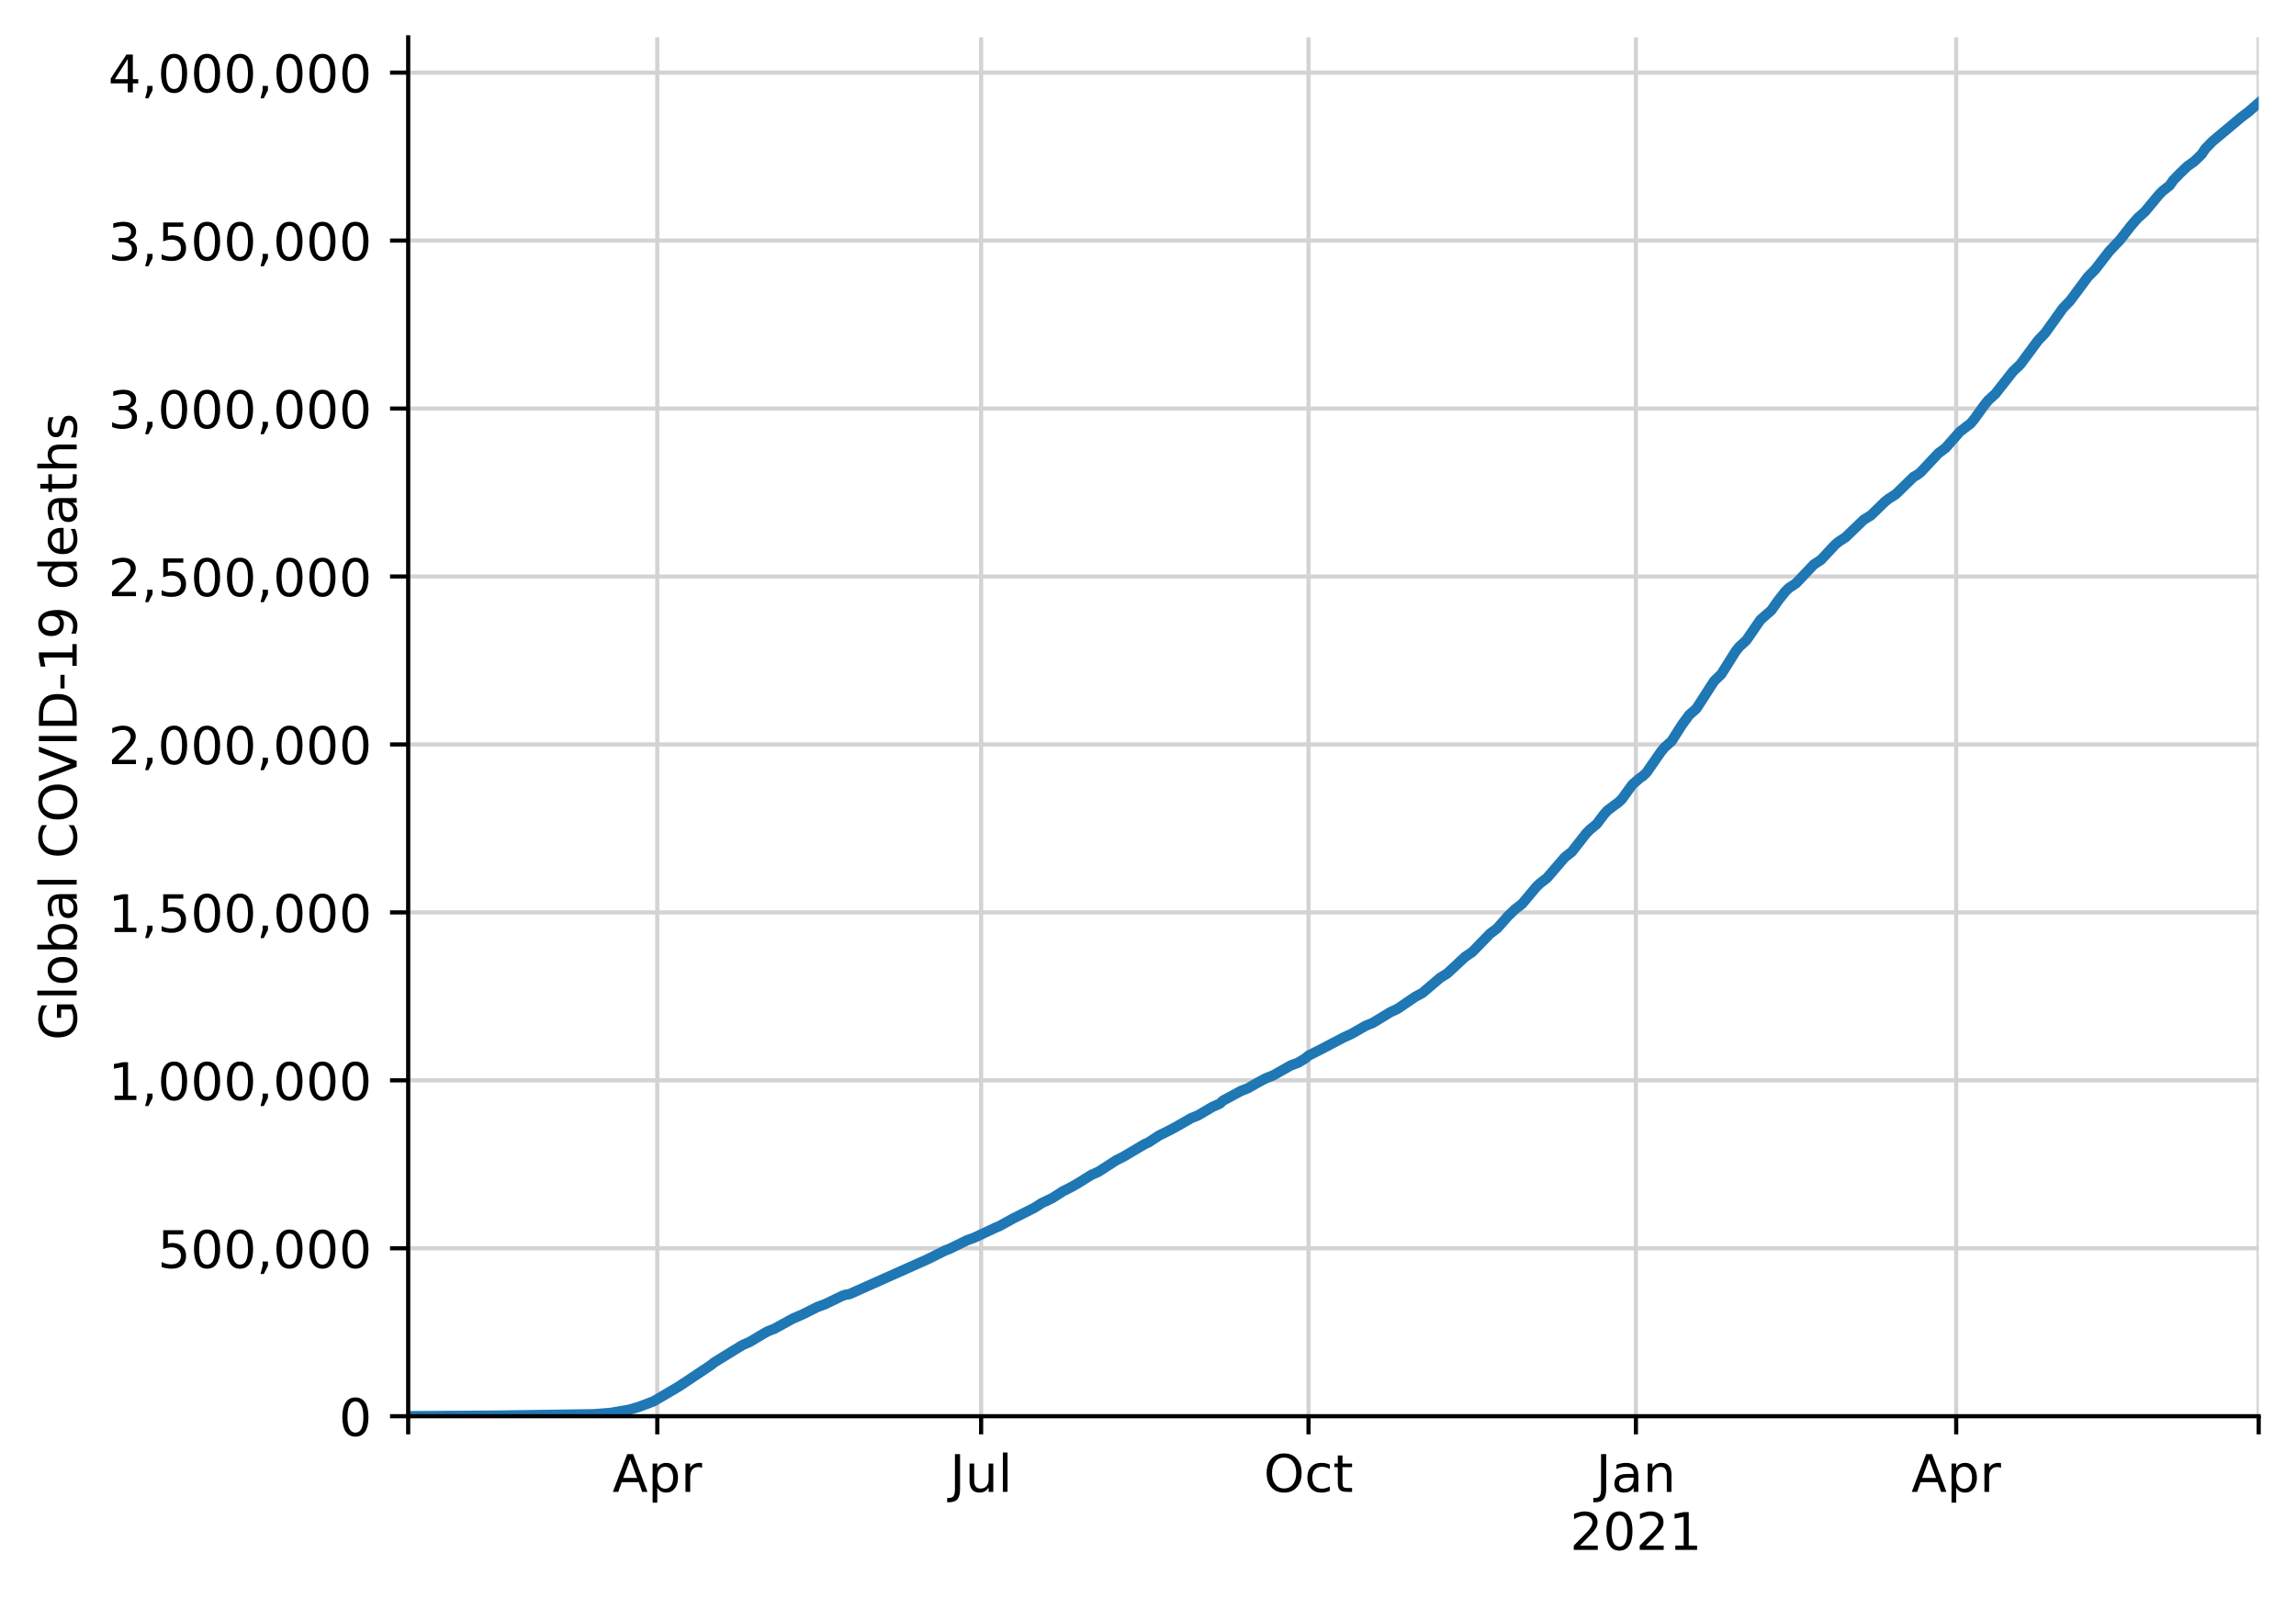
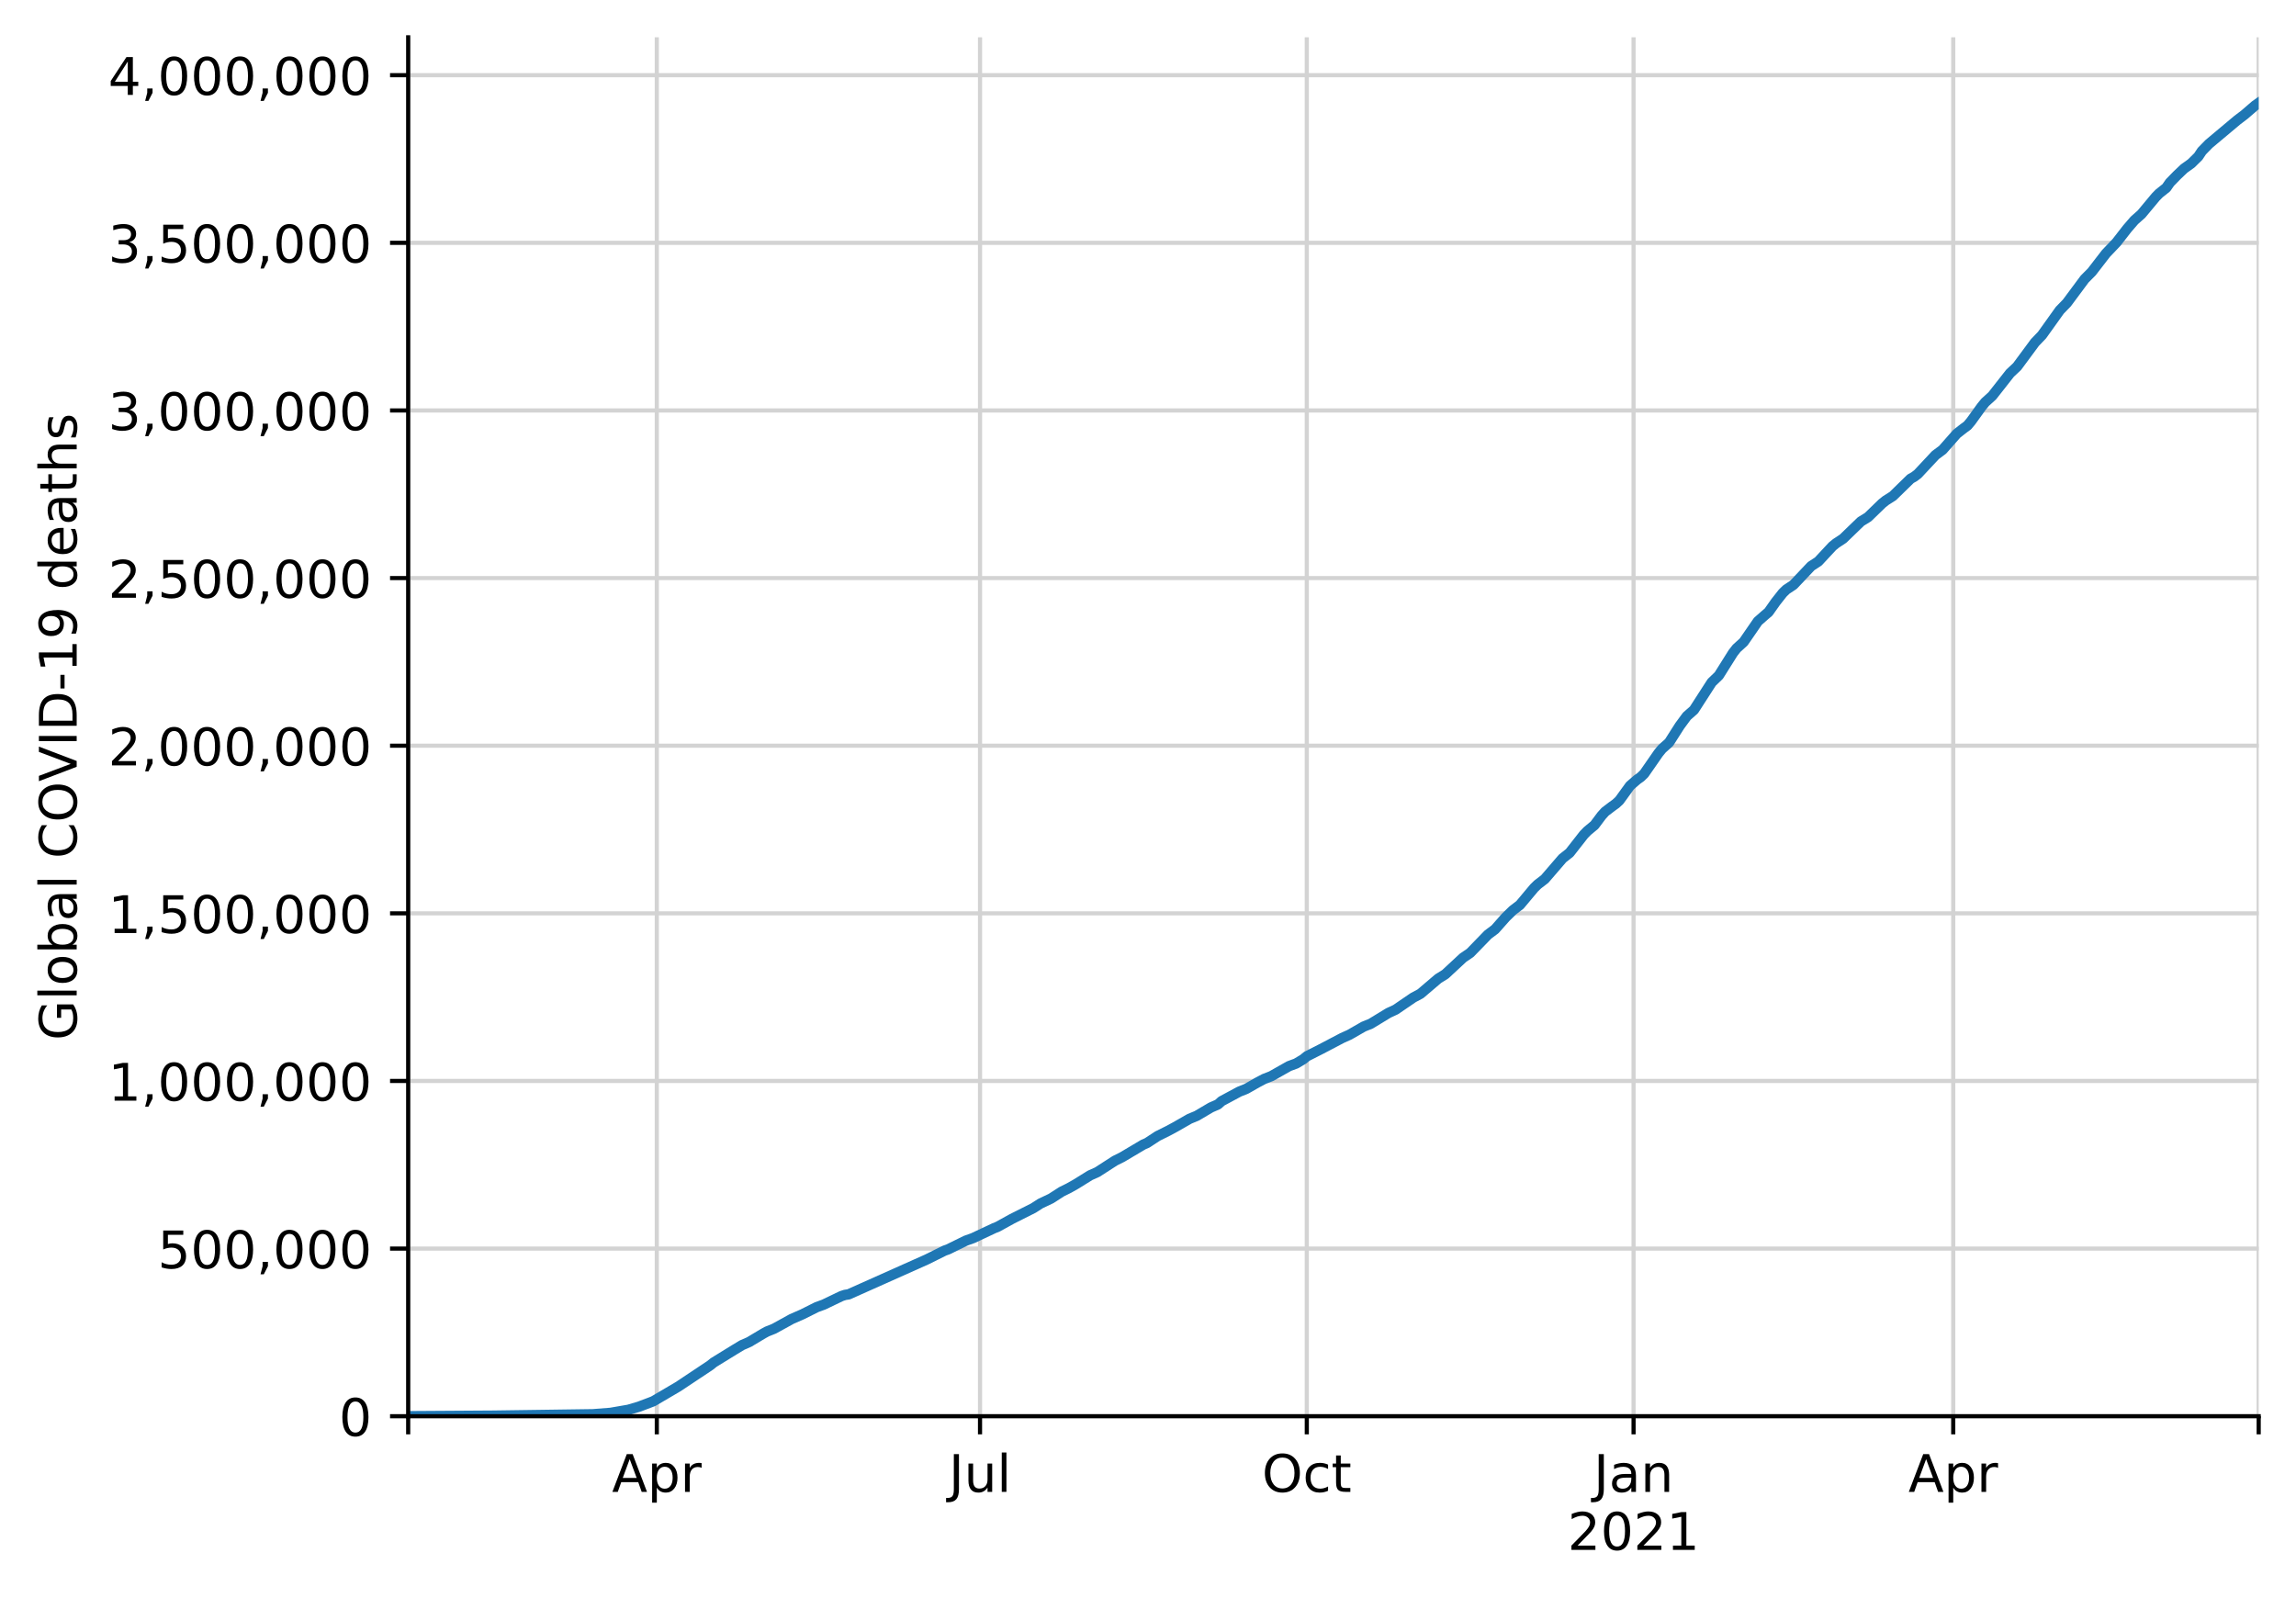
<svg xmlns="http://www.w3.org/2000/svg" xmlns:xlink="http://www.w3.org/1999/xlink" height="308.388pt" version="1.1" viewBox="0 0 443.092 308.388" width="443.092pt">
  <defs>
    <style type="text/css">
*{stroke-linecap:butt;stroke-linejoin:round;}
  </style>
  </defs>
  <g id="figure_1">
    <g id="patch_1">
      <path d="M 0 308.388  L 443.092 308.388  L 443.092 0  L 0 0  z " style="fill:#ffffff;" />
    </g>
    <g id="axes_1">
      <g id="patch_2">
        <path d="M 78.772 273.312  L 435.892 273.312  L 435.892 7.2  L 78.772 7.2  z " style="fill:#ffffff;" />
      </g>
      <g id="matplotlib.axis_1">
        <g id="xtick_1">
          <g id="line2d_1">
-             <path clip-path="url(#p7eecb08790)" d="M 78.772 273.312  L 78.772 7.2  " style="fill:none;stroke:#d3d3d3;stroke-linecap:square;stroke-width:0.8;" />
+             <path clip-path="url(#pde492509f6)" d="M 78.772 273.312  L 78.772 7.2  " style="fill:none;stroke:#d3d3d3;stroke-linecap:square;stroke-width:0.8;" />
          </g>
          <g id="line2d_2">
            <defs>
-               <path d="M 0 0  L 0 3.5  " id="m108f4ab685" style="stroke:#000000;stroke-width:0.8;" />
-             </defs>
-             <g>
-               <use style="stroke:#000000;stroke-width:0.8;" x="78.772" xlink:href="#m108f4ab685" y="273.312" />
+               <path d="M 0 0  L 0 3.5  " id="m35ea584544" style="stroke:#000000;stroke-width:0.8;" />
+             </defs>
+             <g>
+               <use style="stroke:#000000;stroke-width:0.8;" x="78.772" xlink:href="#m35ea584544" y="273.312" />
            </g>
          </g>
        </g>
        <g id="xtick_2">
          <g id="line2d_3">
-             <path clip-path="url(#p7eecb08790)" d="M 126.846 273.312  L 126.846 7.2  " style="fill:none;stroke:#d3d3d3;stroke-linecap:square;stroke-width:0.8;" />
+             <path clip-path="url(#pde492509f6)" d="M 126.753 273.312  L 126.753 7.2  " style="fill:none;stroke:#d3d3d3;stroke-linecap:square;stroke-width:0.8;" />
          </g>
          <g id="line2d_4">
            <g>
-               <use style="stroke:#000000;stroke-width:0.8;" x="126.846" xlink:href="#m108f4ab685" y="273.312" />
+               <use style="stroke:#000000;stroke-width:0.8;" x="126.753" xlink:href="#m35ea584544" y="273.312" />
            </g>
          </g>
          <g id="text_1">
            <defs>
              <path d="M 34.188 63.188  L 20.797 26.906  L 47.609 26.906  z M 28.609 72.906  L 39.797 72.906  L 67.578 0  L 57.328 0  L 50.688 18.703  L 17.828 18.703  L 11.188 0  L 0.781 0  z " id="DejaVuSans-65" />
              <path d="M 18.109 8.203  L 18.109 -20.797  L 9.078 -20.797  L 9.078 54.688  L 18.109 54.688  L 18.109 46.391  Q 20.953 51.266 25.266 53.625  Q 29.594 56 35.594 56  Q 45.562 56 51.781 48.094  Q 58.016 40.188 58.016 27.297  Q 58.016 14.406 51.781 6.484  Q 45.562 -1.422 35.594 -1.422  Q 29.594 -1.422 25.266 0.953  Q 20.953 3.328 18.109 8.203  z M 48.688 27.297  Q 48.688 37.203 44.609 42.844  Q 40.531 48.484 33.406 48.484  Q 26.266 48.484 22.188 42.844  Q 18.109 37.203 18.109 27.297  Q 18.109 17.391 22.188 11.75  Q 26.266 6.109 33.406 6.109  Q 40.531 6.109 44.609 11.75  Q 48.688 17.391 48.688 27.297  z " id="DejaVuSans-112" />
              <path d="M 41.109 46.297  Q 39.594 47.172 37.812 47.578  Q 36.031 48 33.891 48  Q 26.266 48 22.188 43.047  Q 18.109 38.094 18.109 28.812  L 18.109 0  L 9.078 0  L 9.078 54.688  L 18.109 54.688  L 18.109 46.188  Q 20.953 51.172 25.484 53.578  Q 30.031 56 36.531 56  Q 37.453 56 38.578 55.875  Q 39.703 55.766 41.062 55.516  z " id="DejaVuSans-114" />
            </defs>
-             <g transform="translate(118.1957 287.9104)scale(0.1 -0.1)">
+             <g transform="translate(118.1034 287.9104)scale(0.1 -0.1)">
              <use xlink:href="#DejaVuSans-65" />
              <use x="68.408" xlink:href="#DejaVuSans-112" />
              <use x="131.885" xlink:href="#DejaVuSans-114" />
            </g>
          </g>
        </g>
        <g id="xtick_3">
          <g id="line2d_5">
-             <path clip-path="url(#p7eecb08790)" d="M 189.342 273.312  L 189.342 7.2  " style="fill:none;stroke:#d3d3d3;stroke-linecap:square;stroke-width:0.8;" />
+             <path clip-path="url(#pde492509f6)" d="M 189.129 273.312  L 189.129 7.2  " style="fill:none;stroke:#d3d3d3;stroke-linecap:square;stroke-width:0.8;" />
          </g>
          <g id="line2d_6">
            <g>
-               <use style="stroke:#000000;stroke-width:0.8;" x="189.342" xlink:href="#m108f4ab685" y="273.312" />
+               <use style="stroke:#000000;stroke-width:0.8;" x="189.129" xlink:href="#m35ea584544" y="273.312" />
            </g>
          </g>
          <g id="text_2">
            <defs>
              <path d="M 9.812 72.906  L 19.672 72.906  L 19.672 5.078  Q 19.672 -8.109 14.672 -14.062  Q 9.672 -20.016 -1.422 -20.016  L -5.172 -20.016  L -5.172 -11.719  L -2.094 -11.719  Q 4.438 -11.719 7.125 -8.047  Q 9.812 -4.391 9.812 5.078  z " id="DejaVuSans-74" />
              <path d="M 8.5 21.578  L 8.5 54.688  L 17.484 54.688  L 17.484 21.922  Q 17.484 14.156 20.5 10.266  Q 23.531 6.391 29.594 6.391  Q 36.859 6.391 41.078 11.031  Q 45.312 15.672 45.312 23.688  L 45.312 54.688  L 54.297 54.688  L 54.297 0  L 45.312 0  L 45.312 8.406  Q 42.047 3.422 37.719 1  Q 33.406 -1.422 27.688 -1.422  Q 18.266 -1.422 13.375 4.438  Q 8.5 10.297 8.5 21.578  z M 31.109 56  z " id="DejaVuSans-117" />
              <path d="M 9.422 75.984  L 18.406 75.984  L 18.406 0  L 9.422 0  z " id="DejaVuSans-108" />
            </defs>
-             <g transform="translate(183.3089 287.9104)scale(0.1 -0.1)">
+             <g transform="translate(183.0967 287.9104)scale(0.1 -0.1)">
              <use xlink:href="#DejaVuSans-74" />
              <use x="29.492" xlink:href="#DejaVuSans-117" />
              <use x="92.871" xlink:href="#DejaVuSans-108" />
            </g>
          </g>
        </g>
        <g id="xtick_4">
          <g id="line2d_7">
-             <path clip-path="url(#p7eecb08790)" d="M 252.524 273.312  L 252.524 7.2  " style="fill:none;stroke:#d3d3d3;stroke-linecap:square;stroke-width:0.8;" />
+             <path clip-path="url(#pde492509f6)" d="M 252.191 273.312  L 252.191 7.2  " style="fill:none;stroke:#d3d3d3;stroke-linecap:square;stroke-width:0.8;" />
          </g>
          <g id="line2d_8">
            <g>
-               <use style="stroke:#000000;stroke-width:0.8;" x="252.524" xlink:href="#m108f4ab685" y="273.312" />
+               <use style="stroke:#000000;stroke-width:0.8;" x="252.191" xlink:href="#m35ea584544" y="273.312" />
            </g>
          </g>
          <g id="text_3">
            <defs>
              <path d="M 39.406 66.219  Q 28.656 66.219 22.328 58.203  Q 16.016 50.203 16.016 36.375  Q 16.016 22.609 22.328 14.594  Q 28.656 6.594 39.406 6.594  Q 50.141 6.594 56.422 14.594  Q 62.703 22.609 62.703 36.375  Q 62.703 50.203 56.422 58.203  Q 50.141 66.219 39.406 66.219  z M 39.406 74.219  Q 54.734 74.219 63.906 63.938  Q 73.094 53.656 73.094 36.375  Q 73.094 19.141 63.906 8.859  Q 54.734 -1.422 39.406 -1.422  Q 24.031 -1.422 14.812 8.828  Q 5.609 19.094 5.609 36.375  Q 5.609 53.656 14.812 63.938  Q 24.031 74.219 39.406 74.219  z " id="DejaVuSans-79" />
              <path d="M 48.781 52.594  L 48.781 44.188  Q 44.969 46.297 41.141 47.344  Q 37.312 48.391 33.406 48.391  Q 24.656 48.391 19.812 42.844  Q 14.984 37.312 14.984 27.297  Q 14.984 17.281 19.812 11.734  Q 24.656 6.203 33.406 6.203  Q 37.312 6.203 41.141 7.25  Q 44.969 8.297 48.781 10.406  L 48.781 2.094  Q 45.016 0.344 40.984 -0.531  Q 36.969 -1.422 32.422 -1.422  Q 20.062 -1.422 12.781 6.344  Q 5.516 14.109 5.516 27.297  Q 5.516 40.672 12.859 48.328  Q 20.219 56 33.016 56  Q 37.156 56 41.109 55.141  Q 45.062 54.297 48.781 52.594  z " id="DejaVuSans-99" />
              <path d="M 18.312 70.219  L 18.312 54.688  L 36.812 54.688  L 36.812 47.703  L 18.312 47.703  L 18.312 18.016  Q 18.312 11.328 20.141 9.422  Q 21.969 7.516 27.594 7.516  L 36.812 7.516  L 36.812 0  L 27.594 0  Q 17.188 0 13.234 3.875  Q 9.281 7.766 9.281 18.016  L 9.281 47.703  L 2.688 47.703  L 2.688 54.688  L 9.281 54.688  L 9.281 70.219  z " id="DejaVuSans-116" />
            </defs>
-             <g transform="translate(243.8792 287.9104)scale(0.1 -0.1)">
+             <g transform="translate(243.5457 287.9104)scale(0.1 -0.1)">
              <use xlink:href="#DejaVuSans-79" />
              <use x="78.711" xlink:href="#DejaVuSans-99" />
              <use x="133.691" xlink:href="#DejaVuSans-116" />
            </g>
          </g>
        </g>
        <g id="xtick_5">
          <g id="line2d_9">
-             <path clip-path="url(#p7eecb08790)" d="M 315.707 273.312  L 315.707 7.2  " style="fill:none;stroke:#d3d3d3;stroke-linecap:square;stroke-width:0.8;" />
+             <path clip-path="url(#pde492509f6)" d="M 315.252 273.312  L 315.252 7.2  " style="fill:none;stroke:#d3d3d3;stroke-linecap:square;stroke-width:0.8;" />
          </g>
          <g id="line2d_10">
            <g>
-               <use style="stroke:#000000;stroke-width:0.8;" x="315.707" xlink:href="#m108f4ab685" y="273.312" />
+               <use style="stroke:#000000;stroke-width:0.8;" x="315.252" xlink:href="#m35ea584544" y="273.312" />
            </g>
          </g>
          <g id="text_4">
            <defs>
              <path d="M 34.281 27.484  Q 23.391 27.484 19.188 25  Q 14.984 22.516 14.984 16.5  Q 14.984 11.719 18.141 8.906  Q 21.297 6.109 26.703 6.109  Q 34.188 6.109 38.703 11.406  Q 43.219 16.703 43.219 25.484  L 43.219 27.484  z M 52.203 31.203  L 52.203 0  L 43.219 0  L 43.219 8.297  Q 40.141 3.328 35.547 0.953  Q 30.953 -1.422 24.312 -1.422  Q 15.922 -1.422 10.953 3.297  Q 6 8.016 6 15.922  Q 6 25.141 12.172 29.828  Q 18.359 34.516 30.609 34.516  L 43.219 34.516  L 43.219 35.406  Q 43.219 41.609 39.141 45  Q 35.062 48.391 27.688 48.391  Q 23 48.391 18.547 47.266  Q 14.109 46.141 10.016 43.891  L 10.016 52.203  Q 14.938 54.109 19.578 55.047  Q 24.219 56 28.609 56  Q 40.484 56 46.344 49.844  Q 52.203 43.703 52.203 31.203  z " id="DejaVuSans-97" />
              <path d="M 54.891 33.016  L 54.891 0  L 45.906 0  L 45.906 32.719  Q 45.906 40.484 42.875 44.328  Q 39.844 48.188 33.797 48.188  Q 26.516 48.188 22.312 43.547  Q 18.109 38.922 18.109 30.906  L 18.109 0  L 9.078 0  L 9.078 54.688  L 18.109 54.688  L 18.109 46.188  Q 21.344 51.125 25.703 53.562  Q 30.078 56 35.797 56  Q 45.219 56 50.047 50.172  Q 54.891 44.344 54.891 33.016  z " id="DejaVuSans-110" />
            </defs>
-             <g transform="translate(307.9994 287.9104)scale(0.1 -0.1)">
+             <g transform="translate(307.5447 287.9104)scale(0.1 -0.1)">
              <use xlink:href="#DejaVuSans-74" />
              <use x="29.492" xlink:href="#DejaVuSans-97" />
              <use x="90.771" xlink:href="#DejaVuSans-110" />
            </g>
            <defs>
              <path d="M 19.188 8.297  L 53.609 8.297  L 53.609 0  L 7.328 0  L 7.328 8.297  Q 12.938 14.109 22.625 23.891  Q 32.328 33.688 34.812 36.531  Q 39.547 41.844 41.422 45.531  Q 43.312 49.219 43.312 52.781  Q 43.312 58.594 39.234 62.25  Q 35.156 65.922 28.609 65.922  Q 23.969 65.922 18.812 64.312  Q 13.672 62.703 7.812 59.422  L 7.812 69.391  Q 13.766 71.781 18.938 73  Q 24.125 74.219 28.422 74.219  Q 39.75 74.219 46.484 68.547  Q 53.219 62.891 53.219 53.422  Q 53.219 48.922 51.531 44.891  Q 49.859 40.875 45.406 35.406  Q 44.188 33.984 37.641 27.219  Q 31.109 20.453 19.188 8.297  z " id="DejaVuSans-50" />
              <path d="M 31.781 66.406  Q 24.172 66.406 20.328 58.906  Q 16.5 51.422 16.5 36.375  Q 16.5 21.391 20.328 13.891  Q 24.172 6.391 31.781 6.391  Q 39.453 6.391 43.281 13.891  Q 47.125 21.391 47.125 36.375  Q 47.125 51.422 43.281 58.906  Q 39.453 66.406 31.781 66.406  z M 31.781 74.219  Q 44.047 74.219 50.516 64.516  Q 56.984 54.828 56.984 36.375  Q 56.984 17.969 50.516 8.266  Q 44.047 -1.422 31.781 -1.422  Q 19.531 -1.422 13.062 8.266  Q 6.594 17.969 6.594 36.375  Q 6.594 54.828 13.062 64.516  Q 19.531 74.219 31.781 74.219  z " id="DejaVuSans-48" />
              <path d="M 12.406 8.297  L 28.516 8.297  L 28.516 63.922  L 10.984 60.406  L 10.984 69.391  L 28.422 72.906  L 38.281 72.906  L 38.281 8.297  L 54.391 8.297  L 54.391 0  L 12.406 0  z " id="DejaVuSans-49" />
            </defs>
-             <g transform="translate(302.9823 299.1082)scale(0.1 -0.1)">
+             <g transform="translate(302.5275 299.1082)scale(0.1 -0.1)">
              <use xlink:href="#DejaVuSans-50" />
              <use x="63.623" xlink:href="#DejaVuSans-48" />
              <use x="127.246" xlink:href="#DejaVuSans-50" />
              <use x="190.869" xlink:href="#DejaVuSans-49" />
            </g>
          </g>
        </g>
        <g id="xtick_6">
          <g id="line2d_11">
-             <path clip-path="url(#p7eecb08790)" d="M 377.516 273.312  L 377.516 7.2  " style="fill:none;stroke:#d3d3d3;stroke-linecap:square;stroke-width:0.8;" />
+             <path clip-path="url(#pde492509f6)" d="M 376.943 273.312  L 376.943 7.2  " style="fill:none;stroke:#d3d3d3;stroke-linecap:square;stroke-width:0.8;" />
          </g>
          <g id="line2d_12">
            <g>
-               <use style="stroke:#000000;stroke-width:0.8;" x="377.516" xlink:href="#m108f4ab685" y="273.312" />
+               <use style="stroke:#000000;stroke-width:0.8;" x="376.943" xlink:href="#m35ea584544" y="273.312" />
            </g>
          </g>
          <g id="text_5">
-             <g transform="translate(368.8665 287.9104)scale(0.1 -0.1)">
+             <g transform="translate(368.2931 287.9104)scale(0.1 -0.1)">
              <use xlink:href="#DejaVuSans-65" />
              <use x="68.408" xlink:href="#DejaVuSans-112" />
              <use x="131.885" xlink:href="#DejaVuSans-114" />
            </g>
          </g>
        </g>
        <g id="xtick_7">
          <g id="line2d_13">
-             <path clip-path="url(#p7eecb08790)" d="M 435.892 273.312  L 435.892 7.2  " style="fill:none;stroke:#d3d3d3;stroke-linecap:square;stroke-width:0.8;" />
+             <path clip-path="url(#pde492509f6)" d="M 435.892 273.312  L 435.892 7.2  " style="fill:none;stroke:#d3d3d3;stroke-linecap:square;stroke-width:0.8;" />
          </g>
          <g id="line2d_14">
            <g>
-               <use style="stroke:#000000;stroke-width:0.8;" x="435.892" xlink:href="#m108f4ab685" y="273.312" />
+               <use style="stroke:#000000;stroke-width:0.8;" x="435.892" xlink:href="#m35ea584544" y="273.312" />
            </g>
          </g>
        </g>
      </g>
      <g id="matplotlib.axis_2">
        <g id="ytick_1">
          <g id="line2d_15">
-             <path clip-path="url(#p7eecb08790)" d="M 78.772 273.312  L 435.892 273.312  " style="fill:none;stroke:#d3d3d3;stroke-linecap:square;stroke-width:0.8;" />
+             <path clip-path="url(#pde492509f6)" d="M 78.772 273.312  L 435.892 273.312  " style="fill:none;stroke:#d3d3d3;stroke-linecap:square;stroke-width:0.8;" />
          </g>
          <g id="line2d_16">
            <defs>
-               <path d="M 0 0  L -3.5 0  " id="maac4e64246" style="stroke:#000000;stroke-width:0.8;" />
-             </defs>
-             <g>
-               <use style="stroke:#000000;stroke-width:0.8;" x="78.772" xlink:href="#maac4e64246" y="273.312" />
+               <path d="M 0 0  L -3.5 0  " id="maa4681ae61" style="stroke:#000000;stroke-width:0.8;" />
+             </defs>
+             <g>
+               <use style="stroke:#000000;stroke-width:0.8;" x="78.772" xlink:href="#maa4681ae61" y="273.312" />
            </g>
          </g>
          <g id="text_6">
            <g transform="translate(65.40937 277.1112)scale(0.1 -0.1)">
              <use xlink:href="#DejaVuSans-48" />
            </g>
          </g>
        </g>
        <g id="ytick_2">
          <g id="line2d_17">
-             <path clip-path="url(#p7eecb08790)" d="M 78.772 240.9  L 435.892 240.9  " style="fill:none;stroke:#d3d3d3;stroke-linecap:square;stroke-width:0.8;" />
+             <path clip-path="url(#pde492509f6)" d="M 78.772 240.962  L 435.892 240.962  " style="fill:none;stroke:#d3d3d3;stroke-linecap:square;stroke-width:0.8;" />
          </g>
          <g id="line2d_18">
            <g>
-               <use style="stroke:#000000;stroke-width:0.8;" x="78.772" xlink:href="#maac4e64246" y="240.9" />
+               <use style="stroke:#000000;stroke-width:0.8;" x="78.772" xlink:href="#maa4681ae61" y="240.962" />
            </g>
          </g>
          <g id="text_7">
            <defs>
              <path d="M 10.797 72.906  L 49.516 72.906  L 49.516 64.594  L 19.828 64.594  L 19.828 46.734  Q 21.969 47.469 24.109 47.828  Q 26.266 48.188 28.422 48.188  Q 40.625 48.188 47.75 41.5  Q 54.891 34.812 54.891 23.391  Q 54.891 11.625 47.562 5.094  Q 40.234 -1.422 26.906 -1.422  Q 22.312 -1.422 17.547 -0.641  Q 12.797 0.141 7.719 1.703  L 7.719 11.625  Q 12.109 9.234 16.797 8.062  Q 21.484 6.891 26.703 6.891  Q 35.156 6.891 40.078 11.328  Q 45.016 15.766 45.016 23.391  Q 45.016 31 40.078 35.438  Q 35.156 39.891 26.703 39.891  Q 22.75 39.891 18.812 39.016  Q 14.891 38.141 10.797 36.281  z " id="DejaVuSans-53" />
              <path d="M 11.719 12.406  L 22.016 12.406  L 22.016 4  L 14.016 -11.625  L 7.719 -11.625  L 11.719 4  z " id="DejaVuSans-44" />
            </defs>
-             <g transform="translate(30.41875 244.6991)scale(0.1 -0.1)">
+             <g transform="translate(30.41875 244.7609)scale(0.1 -0.1)">
              <use xlink:href="#DejaVuSans-53" />
              <use x="63.623" xlink:href="#DejaVuSans-48" />
              <use x="127.246" xlink:href="#DejaVuSans-48" />
              <use x="190.869" xlink:href="#DejaVuSans-44" />
              <use x="222.656" xlink:href="#DejaVuSans-48" />
              <use x="286.279" xlink:href="#DejaVuSans-48" />
              <use x="349.902" xlink:href="#DejaVuSans-48" />
            </g>
          </g>
        </g>
        <g id="ytick_3">
          <g id="line2d_19">
-             <path clip-path="url(#p7eecb08790)" d="M 78.772 208.488  L 435.892 208.488  " style="fill:none;stroke:#d3d3d3;stroke-linecap:square;stroke-width:0.8;" />
+             <path clip-path="url(#pde492509f6)" d="M 78.772 208.611  L 435.892 208.611  " style="fill:none;stroke:#d3d3d3;stroke-linecap:square;stroke-width:0.8;" />
          </g>
          <g id="line2d_20">
            <g>
-               <use style="stroke:#000000;stroke-width:0.8;" x="78.772" xlink:href="#maac4e64246" y="208.488" />
+               <use style="stroke:#000000;stroke-width:0.8;" x="78.772" xlink:href="#maa4681ae61" y="208.611" />
            </g>
          </g>
          <g id="text_8">
-             <g transform="translate(20.87813 212.2871)scale(0.1 -0.1)">
+             <g transform="translate(20.87813 212.4106)scale(0.1 -0.1)">
              <use xlink:href="#DejaVuSans-49" />
              <use x="63.623" xlink:href="#DejaVuSans-44" />
              <use x="95.41" xlink:href="#DejaVuSans-48" />
              <use x="159.033" xlink:href="#DejaVuSans-48" />
              <use x="222.656" xlink:href="#DejaVuSans-48" />
              <use x="286.279" xlink:href="#DejaVuSans-44" />
              <use x="318.066" xlink:href="#DejaVuSans-48" />
              <use x="381.689" xlink:href="#DejaVuSans-48" />
              <use x="445.312" xlink:href="#DejaVuSans-48" />
            </g>
          </g>
        </g>
        <g id="ytick_4">
          <g id="line2d_21">
-             <path clip-path="url(#p7eecb08790)" d="M 78.772 176.076  L 435.892 176.076  " style="fill:none;stroke:#d3d3d3;stroke-linecap:square;stroke-width:0.8;" />
+             <path clip-path="url(#pde492509f6)" d="M 78.772 176.261  L 435.892 176.261  " style="fill:none;stroke:#d3d3d3;stroke-linecap:square;stroke-width:0.8;" />
          </g>
          <g id="line2d_22">
            <g>
-               <use style="stroke:#000000;stroke-width:0.8;" x="78.772" xlink:href="#maac4e64246" y="176.076" />
+               <use style="stroke:#000000;stroke-width:0.8;" x="78.772" xlink:href="#maa4681ae61" y="176.261" />
            </g>
          </g>
          <g id="text_9">
-             <g transform="translate(20.87813 179.875)scale(0.1 -0.1)">
+             <g transform="translate(20.87813 180.0603)scale(0.1 -0.1)">
              <use xlink:href="#DejaVuSans-49" />
              <use x="63.623" xlink:href="#DejaVuSans-44" />
              <use x="95.41" xlink:href="#DejaVuSans-53" />
              <use x="159.033" xlink:href="#DejaVuSans-48" />
              <use x="222.656" xlink:href="#DejaVuSans-48" />
              <use x="286.279" xlink:href="#DejaVuSans-44" />
              <use x="318.066" xlink:href="#DejaVuSans-48" />
              <use x="381.689" xlink:href="#DejaVuSans-48" />
              <use x="445.312" xlink:href="#DejaVuSans-48" />
            </g>
          </g>
        </g>
        <g id="ytick_5">
          <g id="line2d_23">
-             <path clip-path="url(#p7eecb08790)" d="M 78.772 143.664  L 435.892 143.664  " style="fill:none;stroke:#d3d3d3;stroke-linecap:square;stroke-width:0.8;" />
+             <path clip-path="url(#pde492509f6)" d="M 78.772 143.911  L 435.892 143.911  " style="fill:none;stroke:#d3d3d3;stroke-linecap:square;stroke-width:0.8;" />
          </g>
          <g id="line2d_24">
            <g>
-               <use style="stroke:#000000;stroke-width:0.8;" x="78.772" xlink:href="#maac4e64246" y="143.664" />
+               <use style="stroke:#000000;stroke-width:0.8;" x="78.772" xlink:href="#maa4681ae61" y="143.911" />
            </g>
          </g>
          <g id="text_10">
-             <g transform="translate(20.87813 147.4629)scale(0.1 -0.1)">
+             <g transform="translate(20.87813 147.7099)scale(0.1 -0.1)">
              <use xlink:href="#DejaVuSans-50" />
              <use x="63.623" xlink:href="#DejaVuSans-44" />
              <use x="95.41" xlink:href="#DejaVuSans-48" />
              <use x="159.033" xlink:href="#DejaVuSans-48" />
              <use x="222.656" xlink:href="#DejaVuSans-48" />
              <use x="286.279" xlink:href="#DejaVuSans-44" />
              <use x="318.066" xlink:href="#DejaVuSans-48" />
              <use x="381.689" xlink:href="#DejaVuSans-48" />
              <use x="445.312" xlink:href="#DejaVuSans-48" />
            </g>
          </g>
        </g>
        <g id="ytick_6">
          <g id="line2d_25">
-             <path clip-path="url(#p7eecb08790)" d="M 78.772 111.252  L 435.892 111.252  " style="fill:none;stroke:#d3d3d3;stroke-linecap:square;stroke-width:0.8;" />
+             <path clip-path="url(#pde492509f6)" d="M 78.772 111.56  L 435.892 111.56  " style="fill:none;stroke:#d3d3d3;stroke-linecap:square;stroke-width:0.8;" />
          </g>
          <g id="line2d_26">
            <g>
-               <use style="stroke:#000000;stroke-width:0.8;" x="78.772" xlink:href="#maac4e64246" y="111.252" />
+               <use style="stroke:#000000;stroke-width:0.8;" x="78.772" xlink:href="#maa4681ae61" y="111.56" />
            </g>
          </g>
          <g id="text_11">
-             <g transform="translate(20.87813 115.0508)scale(0.1 -0.1)">
+             <g transform="translate(20.87813 115.3596)scale(0.1 -0.1)">
              <use xlink:href="#DejaVuSans-50" />
              <use x="63.623" xlink:href="#DejaVuSans-44" />
              <use x="95.41" xlink:href="#DejaVuSans-53" />
              <use x="159.033" xlink:href="#DejaVuSans-48" />
              <use x="222.656" xlink:href="#DejaVuSans-48" />
              <use x="286.279" xlink:href="#DejaVuSans-44" />
              <use x="318.066" xlink:href="#DejaVuSans-48" />
              <use x="381.689" xlink:href="#DejaVuSans-48" />
              <use x="445.312" xlink:href="#DejaVuSans-48" />
            </g>
          </g>
        </g>
        <g id="ytick_7">
          <g id="line2d_27">
-             <path clip-path="url(#p7eecb08790)" d="M 78.772 78.84  L 435.892 78.84  " style="fill:none;stroke:#d3d3d3;stroke-linecap:square;stroke-width:0.8;" />
+             <path clip-path="url(#pde492509f6)" d="M 78.772 79.21  L 435.892 79.21  " style="fill:none;stroke:#d3d3d3;stroke-linecap:square;stroke-width:0.8;" />
          </g>
          <g id="line2d_28">
            <g>
-               <use style="stroke:#000000;stroke-width:0.8;" x="78.772" xlink:href="#maac4e64246" y="78.84" />
+               <use style="stroke:#000000;stroke-width:0.8;" x="78.772" xlink:href="#maa4681ae61" y="79.21" />
            </g>
          </g>
          <g id="text_12">
            <defs>
              <path d="M 40.578 39.312  Q 47.656 37.797 51.625 33  Q 55.609 28.219 55.609 21.188  Q 55.609 10.406 48.188 4.484  Q 40.766 -1.422 27.094 -1.422  Q 22.516 -1.422 17.656 -0.516  Q 12.797 0.391 7.625 2.203  L 7.625 11.719  Q 11.719 9.328 16.594 8.109  Q 21.484 6.891 26.812 6.891  Q 36.078 6.891 40.938 10.547  Q 45.797 14.203 45.797 21.188  Q 45.797 27.641 41.281 31.266  Q 36.766 34.906 28.719 34.906  L 20.219 34.906  L 20.219 43.016  L 29.109 43.016  Q 36.375 43.016 40.234 45.922  Q 44.094 48.828 44.094 54.297  Q 44.094 59.906 40.109 62.906  Q 36.141 65.922 28.719 65.922  Q 24.656 65.922 20.016 65.031  Q 15.375 64.156 9.812 62.312  L 9.812 71.094  Q 15.438 72.656 20.344 73.438  Q 25.25 74.219 29.594 74.219  Q 40.828 74.219 47.359 69.109  Q 53.906 64.016 53.906 55.328  Q 53.906 49.266 50.438 45.094  Q 46.969 40.922 40.578 39.312  z " id="DejaVuSans-51" />
            </defs>
-             <g transform="translate(20.87813 82.63873)scale(0.1 -0.1)">
+             <g transform="translate(20.87813 83.00929)scale(0.1 -0.1)">
              <use xlink:href="#DejaVuSans-51" />
              <use x="63.623" xlink:href="#DejaVuSans-44" />
              <use x="95.41" xlink:href="#DejaVuSans-48" />
              <use x="159.033" xlink:href="#DejaVuSans-48" />
              <use x="222.656" xlink:href="#DejaVuSans-48" />
              <use x="286.279" xlink:href="#DejaVuSans-44" />
              <use x="318.066" xlink:href="#DejaVuSans-48" />
              <use x="381.689" xlink:href="#DejaVuSans-48" />
              <use x="445.312" xlink:href="#DejaVuSans-48" />
            </g>
          </g>
        </g>
        <g id="ytick_8">
          <g id="line2d_29">
-             <path clip-path="url(#p7eecb08790)" d="M 78.772 46.427  L 435.892 46.427  " style="fill:none;stroke:#d3d3d3;stroke-linecap:square;stroke-width:0.8;" />
+             <path clip-path="url(#pde492509f6)" d="M 78.772 46.86  L 435.892 46.86  " style="fill:none;stroke:#d3d3d3;stroke-linecap:square;stroke-width:0.8;" />
          </g>
          <g id="line2d_30">
            <g>
-               <use style="stroke:#000000;stroke-width:0.8;" x="78.772" xlink:href="#maac4e64246" y="46.427" />
+               <use style="stroke:#000000;stroke-width:0.8;" x="78.772" xlink:href="#maa4681ae61" y="46.86" />
            </g>
          </g>
          <g id="text_13">
-             <g transform="translate(20.87813 50.22664)scale(0.1 -0.1)">
+             <g transform="translate(20.87813 50.65897)scale(0.1 -0.1)">
              <use xlink:href="#DejaVuSans-51" />
              <use x="63.623" xlink:href="#DejaVuSans-44" />
              <use x="95.41" xlink:href="#DejaVuSans-53" />
              <use x="159.033" xlink:href="#DejaVuSans-48" />
              <use x="222.656" xlink:href="#DejaVuSans-48" />
              <use x="286.279" xlink:href="#DejaVuSans-44" />
              <use x="318.066" xlink:href="#DejaVuSans-48" />
              <use x="381.689" xlink:href="#DejaVuSans-48" />
              <use x="445.312" xlink:href="#DejaVuSans-48" />
            </g>
          </g>
        </g>
        <g id="ytick_9">
          <g id="line2d_31">
-             <path clip-path="url(#p7eecb08790)" d="M 78.772 14.015  L 435.892 14.015  " style="fill:none;stroke:#d3d3d3;stroke-linecap:square;stroke-width:0.8;" />
+             <path clip-path="url(#pde492509f6)" d="M 78.772 14.509  L 435.892 14.509  " style="fill:none;stroke:#d3d3d3;stroke-linecap:square;stroke-width:0.8;" />
          </g>
          <g id="line2d_32">
            <g>
-               <use style="stroke:#000000;stroke-width:0.8;" x="78.772" xlink:href="#maac4e64246" y="14.015" />
+               <use style="stroke:#000000;stroke-width:0.8;" x="78.772" xlink:href="#maa4681ae61" y="14.509" />
            </g>
          </g>
          <g id="text_14">
            <defs>
              <path d="M 37.797 64.312  L 12.891 25.391  L 37.797 25.391  z M 35.203 72.906  L 47.609 72.906  L 47.609 25.391  L 58.016 25.391  L 58.016 17.188  L 47.609 17.188  L 47.609 0  L 37.797 0  L 37.797 17.188  L 4.891 17.188  L 4.891 26.703  z " id="DejaVuSans-52" />
            </defs>
-             <g transform="translate(20.87813 17.81456)scale(0.1 -0.1)">
+             <g transform="translate(20.87813 18.30865)scale(0.1 -0.1)">
              <use xlink:href="#DejaVuSans-52" />
              <use x="63.623" xlink:href="#DejaVuSans-44" />
              <use x="95.41" xlink:href="#DejaVuSans-48" />
              <use x="159.033" xlink:href="#DejaVuSans-48" />
              <use x="222.656" xlink:href="#DejaVuSans-48" />
              <use x="286.279" xlink:href="#DejaVuSans-44" />
              <use x="318.066" xlink:href="#DejaVuSans-48" />
              <use x="381.689" xlink:href="#DejaVuSans-48" />
              <use x="445.312" xlink:href="#DejaVuSans-48" />
            </g>
          </g>
        </g>
        <g id="text_15">
          <defs>
            <path d="M 59.516 10.406  L 59.516 29.984  L 43.406 29.984  L 43.406 38.094  L 69.281 38.094  L 69.281 6.781  Q 63.578 2.734 56.688 0.656  Q 49.812 -1.422 42 -1.422  Q 24.906 -1.422 15.25 8.562  Q 5.609 18.562 5.609 36.375  Q 5.609 54.25 15.25 64.234  Q 24.906 74.219 42 74.219  Q 49.125 74.219 55.547 72.453  Q 61.969 70.703 67.391 67.281  L 67.391 56.781  Q 61.922 61.422 55.766 63.766  Q 49.609 66.109 42.828 66.109  Q 29.438 66.109 22.719 58.641  Q 16.016 51.172 16.016 36.375  Q 16.016 21.625 22.719 14.156  Q 29.438 6.688 42.828 6.688  Q 48.047 6.688 52.141 7.594  Q 56.25 8.5 59.516 10.406  z " id="DejaVuSans-71" />
            <path d="M 30.609 48.391  Q 23.391 48.391 19.188 42.75  Q 14.984 37.109 14.984 27.297  Q 14.984 17.484 19.156 11.844  Q 23.344 6.203 30.609 6.203  Q 37.797 6.203 41.984 11.859  Q 46.188 17.531 46.188 27.297  Q 46.188 37.016 41.984 42.703  Q 37.797 48.391 30.609 48.391  z M 30.609 56  Q 42.328 56 49.016 48.375  Q 55.719 40.766 55.719 27.297  Q 55.719 13.875 49.016 6.219  Q 42.328 -1.422 30.609 -1.422  Q 18.844 -1.422 12.172 6.219  Q 5.516 13.875 5.516 27.297  Q 5.516 40.766 12.172 48.375  Q 18.844 56 30.609 56  z " id="DejaVuSans-111" />
            <path d="M 48.688 27.297  Q 48.688 37.203 44.609 42.844  Q 40.531 48.484 33.406 48.484  Q 26.266 48.484 22.188 42.844  Q 18.109 37.203 18.109 27.297  Q 18.109 17.391 22.188 11.75  Q 26.266 6.109 33.406 6.109  Q 40.531 6.109 44.609 11.75  Q 48.688 17.391 48.688 27.297  z M 18.109 46.391  Q 20.953 51.266 25.266 53.625  Q 29.594 56 35.594 56  Q 45.562 56 51.781 48.094  Q 58.016 40.188 58.016 27.297  Q 58.016 14.406 51.781 6.484  Q 45.562 -1.422 35.594 -1.422  Q 29.594 -1.422 25.266 0.953  Q 20.953 3.328 18.109 8.203  L 18.109 0  L 9.078 0  L 9.078 75.984  L 18.109 75.984  z " id="DejaVuSans-98" />
            <path id="DejaVuSans-32" />
            <path d="M 64.406 67.281  L 64.406 56.891  Q 59.422 61.531 53.781 63.812  Q 48.141 66.109 41.797 66.109  Q 29.297 66.109 22.656 58.469  Q 16.016 50.828 16.016 36.375  Q 16.016 21.969 22.656 14.328  Q 29.297 6.688 41.797 6.688  Q 48.141 6.688 53.781 8.984  Q 59.422 11.281 64.406 15.922  L 64.406 5.609  Q 59.234 2.094 53.438 0.328  Q 47.656 -1.422 41.219 -1.422  Q 24.656 -1.422 15.125 8.703  Q 5.609 18.844 5.609 36.375  Q 5.609 53.953 15.125 64.078  Q 24.656 74.219 41.219 74.219  Q 47.75 74.219 53.531 72.484  Q 59.328 70.75 64.406 67.281  z " id="DejaVuSans-67" />
            <path d="M 28.609 0  L 0.781 72.906  L 11.078 72.906  L 34.188 11.531  L 57.328 72.906  L 67.578 72.906  L 39.797 0  z " id="DejaVuSans-86" />
            <path d="M 9.812 72.906  L 19.672 72.906  L 19.672 0  L 9.812 0  z " id="DejaVuSans-73" />
            <path d="M 19.672 64.797  L 19.672 8.109  L 31.594 8.109  Q 46.688 8.109 53.688 14.938  Q 60.688 21.781 60.688 36.531  Q 60.688 51.172 53.688 57.984  Q 46.688 64.797 31.594 64.797  z M 9.812 72.906  L 30.078 72.906  Q 51.266 72.906 61.172 64.094  Q 71.094 55.281 71.094 36.531  Q 71.094 17.672 61.125 8.828  Q 51.172 0 30.078 0  L 9.812 0  z " id="DejaVuSans-68" />
            <path d="M 4.891 31.391  L 31.203 31.391  L 31.203 23.391  L 4.891 23.391  z " id="DejaVuSans-45" />
            <path d="M 10.984 1.516  L 10.984 10.5  Q 14.703 8.734 18.5 7.812  Q 22.312 6.891 25.984 6.891  Q 35.75 6.891 40.891 13.453  Q 46.047 20.016 46.781 33.406  Q 43.953 29.203 39.594 26.953  Q 35.25 24.703 29.984 24.703  Q 19.047 24.703 12.672 31.312  Q 6.297 37.938 6.297 49.422  Q 6.297 60.641 12.938 67.422  Q 19.578 74.219 30.609 74.219  Q 43.266 74.219 49.922 64.516  Q 56.594 54.828 56.594 36.375  Q 56.594 19.141 48.406 8.859  Q 40.234 -1.422 26.422 -1.422  Q 22.703 -1.422 18.891 -0.688  Q 15.094 0.047 10.984 1.516  z M 30.609 32.422  Q 37.25 32.422 41.125 36.953  Q 45.016 41.5 45.016 49.422  Q 45.016 57.281 41.125 61.844  Q 37.25 66.406 30.609 66.406  Q 23.969 66.406 20.094 61.844  Q 16.219 57.281 16.219 49.422  Q 16.219 41.5 20.094 36.953  Q 23.969 32.422 30.609 32.422  z " id="DejaVuSans-57" />
            <path d="M 45.406 46.391  L 45.406 75.984  L 54.391 75.984  L 54.391 0  L 45.406 0  L 45.406 8.203  Q 42.578 3.328 38.25 0.953  Q 33.938 -1.422 27.875 -1.422  Q 17.969 -1.422 11.734 6.484  Q 5.516 14.406 5.516 27.297  Q 5.516 40.188 11.734 48.094  Q 17.969 56 27.875 56  Q 33.938 56 38.25 53.625  Q 42.578 51.266 45.406 46.391  z M 14.797 27.297  Q 14.797 17.391 18.875 11.75  Q 22.953 6.109 30.078 6.109  Q 37.203 6.109 41.297 11.75  Q 45.406 17.391 45.406 27.297  Q 45.406 37.203 41.297 42.844  Q 37.203 48.484 30.078 48.484  Q 22.953 48.484 18.875 42.844  Q 14.797 37.203 14.797 27.297  z " id="DejaVuSans-100" />
            <path d="M 56.203 29.594  L 56.203 25.203  L 14.891 25.203  Q 15.484 15.922 20.484 11.062  Q 25.484 6.203 34.422 6.203  Q 39.594 6.203 44.453 7.469  Q 49.312 8.734 54.109 11.281  L 54.109 2.781  Q 49.266 0.734 44.188 -0.344  Q 39.109 -1.422 33.891 -1.422  Q 20.797 -1.422 13.156 6.188  Q 5.516 13.812 5.516 26.812  Q 5.516 40.234 12.766 48.109  Q 20.016 56 32.328 56  Q 43.359 56 49.781 48.891  Q 56.203 41.797 56.203 29.594  z M 47.219 32.234  Q 47.125 39.594 43.094 43.984  Q 39.062 48.391 32.422 48.391  Q 24.906 48.391 20.391 44.141  Q 15.875 39.891 15.188 32.172  z " id="DejaVuSans-101" />
            <path d="M 54.891 33.016  L 54.891 0  L 45.906 0  L 45.906 32.719  Q 45.906 40.484 42.875 44.328  Q 39.844 48.188 33.797 48.188  Q 26.516 48.188 22.312 43.547  Q 18.109 38.922 18.109 30.906  L 18.109 0  L 9.078 0  L 9.078 75.984  L 18.109 75.984  L 18.109 46.188  Q 21.344 51.125 25.703 53.562  Q 30.078 56 35.797 56  Q 45.219 56 50.047 50.172  Q 54.891 44.344 54.891 33.016  z " id="DejaVuSans-104" />
            <path d="M 44.281 53.078  L 44.281 44.578  Q 40.484 46.531 36.375 47.5  Q 32.281 48.484 27.875 48.484  Q 21.188 48.484 17.844 46.438  Q 14.5 44.391 14.5 40.281  Q 14.5 37.156 16.891 35.375  Q 19.281 33.594 26.516 31.984  L 29.594 31.297  Q 39.156 29.25 43.188 25.516  Q 47.219 21.781 47.219 15.094  Q 47.219 7.469 41.188 3.016  Q 35.156 -1.422 24.609 -1.422  Q 20.219 -1.422 15.453 -0.562  Q 10.688 0.297 5.422 2  L 5.422 11.281  Q 10.406 8.688 15.234 7.391  Q 20.062 6.109 24.812 6.109  Q 31.156 6.109 34.562 8.281  Q 37.984 10.453 37.984 14.406  Q 37.984 18.062 35.516 20.016  Q 33.062 21.969 24.703 23.781  L 21.578 24.516  Q 13.234 26.266 9.516 29.906  Q 5.812 33.547 5.812 39.891  Q 5.812 47.609 11.281 51.797  Q 16.75 56 26.812 56  Q 31.781 56 36.172 55.266  Q 40.578 54.547 44.281 53.078  z " id="DejaVuSans-115" />
          </defs>
          <g transform="translate(14.79844 200.7708)rotate(-90)scale(0.1 -0.1)">
            <use xlink:href="#DejaVuSans-71" />
            <use x="77.49" xlink:href="#DejaVuSans-108" />
            <use x="105.273" xlink:href="#DejaVuSans-111" />
            <use x="166.455" xlink:href="#DejaVuSans-98" />
            <use x="229.932" xlink:href="#DejaVuSans-97" />
            <use x="291.211" xlink:href="#DejaVuSans-108" />
            <use x="318.994" xlink:href="#DejaVuSans-32" />
            <use x="350.781" xlink:href="#DejaVuSans-67" />
            <use x="420.605" xlink:href="#DejaVuSans-79" />
            <use x="499.301" xlink:href="#DejaVuSans-86" />
            <use x="567.709" xlink:href="#DejaVuSans-73" />
            <use x="597.201" xlink:href="#DejaVuSans-68" />
            <use x="674.203" xlink:href="#DejaVuSans-45" />
            <use x="710.287" xlink:href="#DejaVuSans-49" />
            <use x="773.91" xlink:href="#DejaVuSans-57" />
            <use x="837.533" xlink:href="#DejaVuSans-32" />
            <use x="869.32" xlink:href="#DejaVuSans-100" />
            <use x="932.797" xlink:href="#DejaVuSans-101" />
            <use x="994.32" xlink:href="#DejaVuSans-97" />
            <use x="1055.6" xlink:href="#DejaVuSans-116" />
            <use x="1094.809" xlink:href="#DejaVuSans-104" />
            <use x="1158.188" xlink:href="#DejaVuSans-115" />
          </g>
        </g>
      </g>
      <g id="line2d_33">
-         <path clip-path="url(#p7eecb08790)" d="M 78.772 273.311  L 95.254 273.204  L 114.484 272.934  L 117.918 272.663  L 121.352 272.07  L 123.412 271.464  L 126.159 270.418  L 130.966 267.595  L 137.147 263.482  L 137.834 262.929  L 141.955 260.393  L 143.328 259.562  L 144.702 258.963  L 147.449 257.32  L 148.136 256.943  L 149.509 256.395  L 152.943 254.502  L 155.003 253.604  L 157.75 252.226  L 159.124 251.726  L 162.558 250.079  L 163.244 249.854  L 163.931 249.749  L 179.04 243.004  L 182.474 241.295  L 183.161 241.052  L 186.595 239.365  L 187.968 238.876  L 192.089 236.941  L 192.776 236.666  L 195.523 235.15  L 199.643 233.078  L 201.017 232.195  L 203.077 231.216  L 205.137 229.891  L 206.511 229.212  L 207.884 228.437  L 210.632 226.731  L 212.005 226.117  L 215.439 223.904  L 216.812 223.222  L 220.933 220.778  L 221.62 220.485  L 223.68 219.14  L 225.74 218.115  L 227.114 217.372  L 229.861 215.799  L 231.235 215.235  L 233.982 213.615  L 235.355 213.016  L 236.042 212.396  L 237.416 211.657  L 239.476 210.548  L 240.849 209.999  L 242.91 208.822  L 244.283 208.095  L 245.657 207.558  L 249.091 205.618  L 250.464 205.11  L 251.838 204.293  L 252.524 203.722  L 255.272 202.329  L 259.392 200.166  L 260.766 199.553  L 263.513 197.977  L 264.886 197.425  L 268.32 195.335  L 269.694 194.699  L 273.128 192.357  L 274.501 191.627  L 277.935 188.704  L 279.308 187.849  L 282.742 184.661  L 284.116 183.725  L 287.55 180.19  L 288.923 179.161  L 290.984 176.835  L 292.357 175.495  L 293.731 174.446  L 296.478 171.165  L 297.164 170.499  L 298.538 169.444  L 301.972 165.456  L 303.345 164.372  L 306.092 160.862  L 306.779 160.157  L 308.153 159.017  L 309.526 157.185  L 310.213 156.423  L 311.587 155.379  L 312.273 154.89  L 312.96 154.255  L 315.02 151.413  L 316.394 150.22  L 317.081 149.737  L 317.768 149.071  L 320.515 145.115  L 321.201 144.271  L 322.575 143.044  L 324.635 139.813  L 326.009 137.951  L 327.382 136.742  L 330.816 131.416  L 332.19 130.097  L 334.937 125.724  L 335.624 124.847  L 336.997 123.6  L 339.744 119.613  L 341.118 118.407  L 341.804 117.824  L 343.178 115.882  L 344.552 114.14  L 345.238 113.471  L 346.612 112.564  L 350.046 108.94  L 351.419 108.046  L 354.166 105.096  L 354.853 104.537  L 356.227 103.63  L 359.66 100.312  L 361.034 99.47  L 363.781 96.809  L 364.468 96.263  L 365.841 95.393  L 369.275 92.041  L 369.962 91.661  L 370.649 91.14  L 374.083 87.468  L 375.456 86.451  L 378.203 83.337  L 379.577 82.267  L 380.264 81.766  L 380.95 80.948  L 383.011 78.091  L 383.697 77.257  L 385.071 76.008  L 388.505 71.639  L 389.878 70.345  L 393.312 65.701  L 394.686 64.27  L 398.12 59.469  L 399.493 58.054  L 402.927 53.432  L 404.3 52.049  L 407.048 48.494  L 408.421 47.051  L 409.108 46.324  L 411.168 43.678  L 412.542 42.086  L 413.915 40.867  L 416.662 37.566  L 417.349 36.869  L 418.723 35.778  L 419.409 34.783  L 420.783 33.374  L 422.156 32.069  L 423.53 31.087  L 424.904 29.737  L 425.59 28.7  L 426.964 27.294  L 432.458 22.69  L 433.832 21.649  L 435.892 19.872  L 435.892 19.872  " style="fill:none;stroke:#1f77b4;stroke-linecap:square;stroke-width:2;" />
+         <path clip-path="url(#pde492509f6)" d="M 78.772 273.311  L 95.223 273.204  L 114.415 272.934  L 117.843 272.665  L 121.27 272.073  L 123.326 271.467  L 126.068 270.424  L 130.866 267.606  L 137.035 263.501  L 137.721 262.949  L 141.833 260.417  L 143.204 259.589  L 144.575 258.99  L 147.317 257.351  L 148.002 256.974  L 149.373 256.427  L 152.801 254.538  L 154.857 253.642  L 157.599 252.267  L 158.97 251.767  L 162.397 250.123  L 163.082 249.898  L 163.768 249.794  L 178.848 243.061  L 182.275 241.356  L 182.96 241.114  L 186.388 239.43  L 187.759 238.942  L 191.871 237.01  L 192.557 236.736  L 195.299 235.222  L 199.411 233.155  L 200.782 232.274  L 202.839 231.296  L 204.895 229.974  L 206.266 229.296  L 207.637 228.522  L 210.378 226.82  L 211.749 226.207  L 215.177 223.998  L 216.548 223.317  L 220.66 220.878  L 221.346 220.586  L 223.402 219.243  L 225.458 218.22  L 226.829 217.479  L 229.571 215.909  L 230.942 215.346  L 233.684 213.729  L 235.055 213.131  L 235.74 212.512  L 237.111 211.775  L 239.167 210.668  L 240.538 210.12  L 242.595 208.945  L 243.966 208.219  L 245.336 207.684  L 248.764 205.747  L 250.135 205.24  L 251.506 204.424  L 252.191 203.855  L 254.933 202.464  L 259.046 200.305  L 260.416 199.694  L 263.158 198.121  L 264.529 197.57  L 267.956 195.484  L 269.327 194.849  L 272.755 192.511  L 274.125 191.783  L 277.553 188.865  L 278.924 188.011  L 282.351 184.829  L 283.722 183.896  L 287.149 180.367  L 288.52 179.341  L 290.576 177.019  L 291.947 175.682  L 293.318 174.635  L 296.06 171.36  L 296.745 170.695  L 298.116 169.642  L 301.543 165.662  L 302.914 164.579  L 305.656 161.077  L 306.342 160.372  L 307.713 159.235  L 309.083 157.406  L 309.769 156.646  L 311.14 155.604  L 311.825 155.115  L 312.511 154.482  L 314.567 151.646  L 315.938 150.454  L 316.623 149.972  L 317.309 149.308  L 320.051 145.359  L 320.736 144.517  L 322.107 143.293  L 324.163 140.067  L 325.534 138.209  L 326.905 137.002  L 330.332 131.687  L 331.703 130.369  L 334.445 126.006  L 335.131 125.13  L 336.501 123.885  L 339.243 119.906  L 340.614 118.702  L 341.3 118.12  L 342.671 116.182  L 344.041 114.444  L 344.727 113.776  L 346.098 112.87  L 349.525 109.253  L 350.896 108.36  L 353.638 105.417  L 354.323 104.859  L 355.694 103.953  L 359.121 100.642  L 360.492 99.801  L 363.234 97.146  L 363.92 96.6  L 365.29 95.732  L 368.718 92.387  L 369.403 92.007  L 370.089 91.487  L 373.516 87.822  L 374.887 86.807  L 377.629 83.699  L 378.999 82.631  L 379.685 82.131  L 380.37 81.314  L 382.427 78.463  L 383.112 77.631  L 384.483 76.384  L 387.91 72.023  L 389.281 70.732  L 392.708 66.097  L 394.079 64.668  L 397.507 59.877  L 398.878 58.464  L 402.305 53.851  L 403.676 52.471  L 406.417 48.922  L 407.788 47.482  L 408.474 46.757  L 410.53 44.115  L 411.901 42.527  L 413.272 41.31  L 416.014 38.015  L 416.699 37.319  L 418.07 36.23  L 418.756 35.238  L 420.127 33.831  L 421.497 32.529  L 422.868 31.549  L 424.239 30.201  L 424.925 29.166  L 426.296 27.763  L 431.779 23.168  L 433.15 22.129  L 435.206 20.355  L 435.892 19.872  L 435.892 19.872  " style="fill:none;stroke:#1f77b4;stroke-linecap:square;stroke-width:2;" />
      </g>
      <g id="patch_3">
        <path d="M 78.772 273.312  L 78.772 7.2  " style="fill:none;stroke:#000000;stroke-linecap:square;stroke-linejoin:miter;stroke-width:0.8;" />
      </g>
      <g id="patch_4">
        <path d="M 78.772 273.312  L 435.892 273.312  " style="fill:none;stroke:#000000;stroke-linecap:square;stroke-linejoin:miter;stroke-width:0.8;" />
      </g>
    </g>
  </g>
  <defs>
-     <clipPath id="p7eecb08790">
+     <clipPath id="pde492509f6">
      <rect height="266.112" width="357.12" x="78.772" y="7.2" />
    </clipPath>
  </defs>
</svg>
